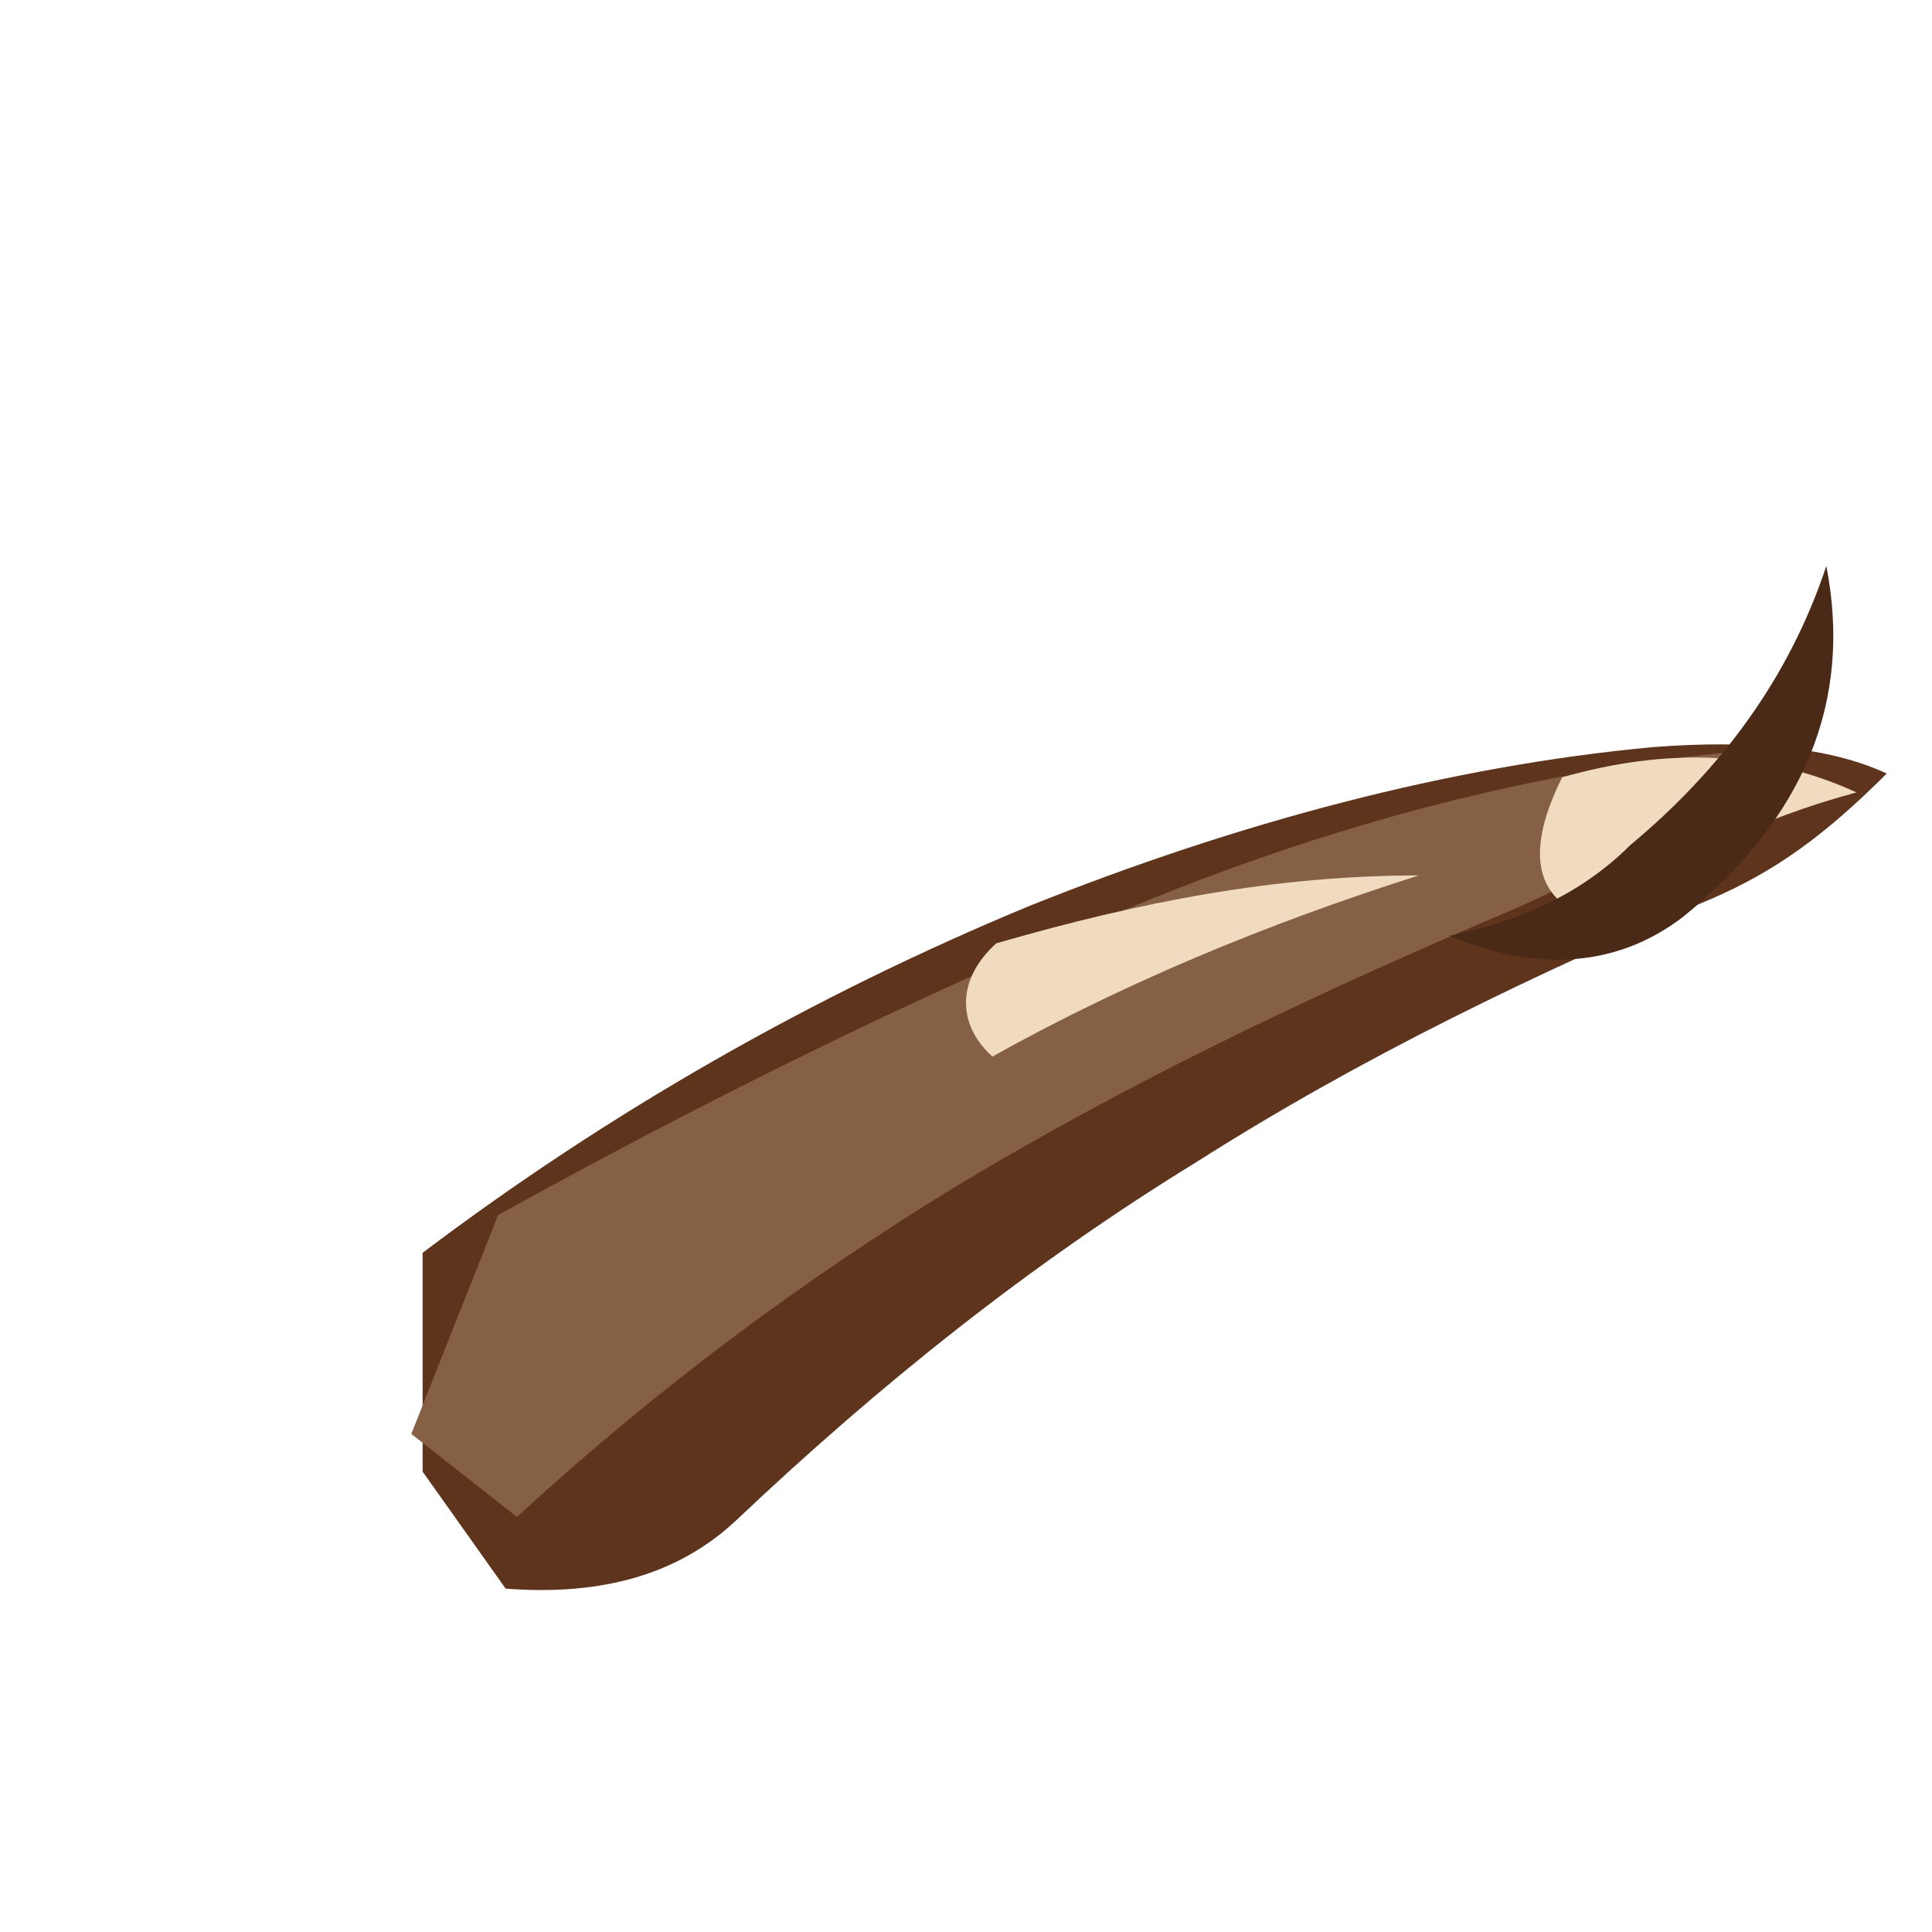
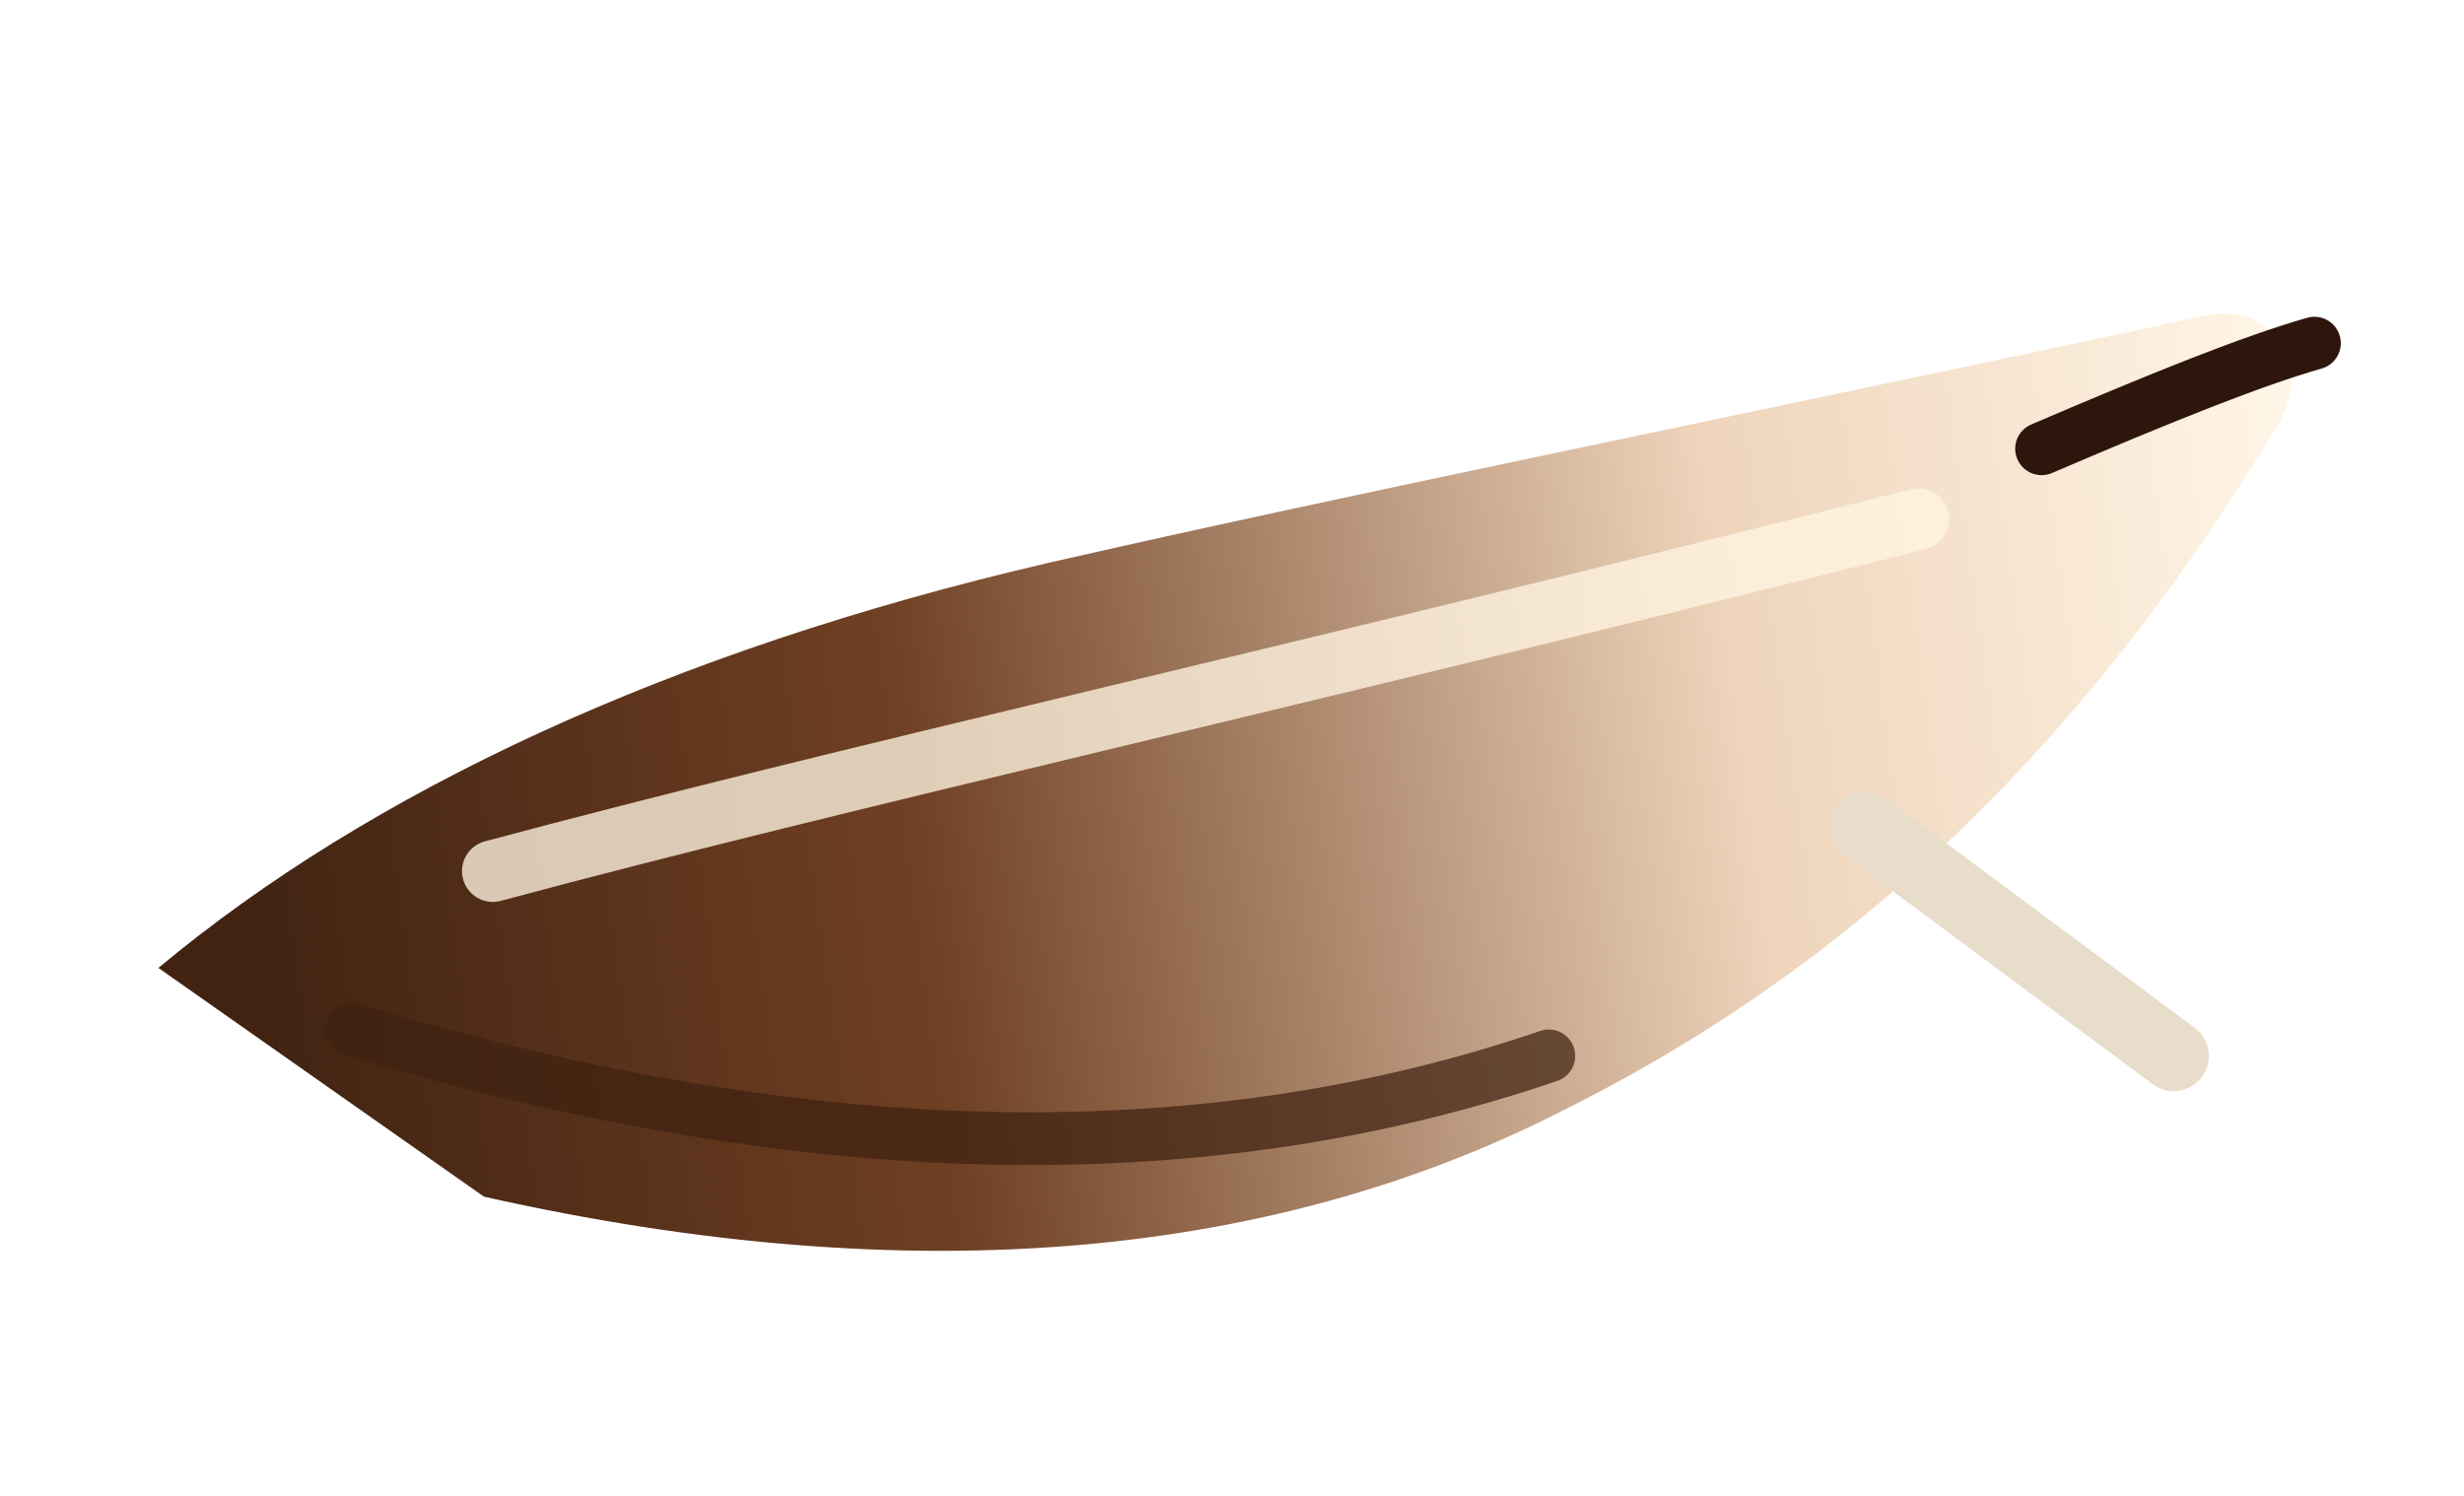
- <svg xmlns="http://www.w3.org/2000/svg" viewBox="0 0 512 512">
-   <path d="M112 332c49-37 103-68 161-92 55-22 111-37 165-42 26-2 47 0 62 7-17 17-30 26-46 33-47 20-93 42-137 70-44 27-84 59-122 95-15 14-35 20-61 18l-22-31z" fill="#5e341d" />
-   <path d="M132 322c56-31 111-58 164-80 57-24 112-38 166-43-19 21-39 33-68 45-49 21-95 43-140 70-41 25-80 54-117 88l-28-22z" fill="#866045" />
-   <path d="M264 250c38-11 74-18 112-18-41 13-79 29-113 48-9-8-10-20 1-30z" fill="#f0dbc1" />
-   <path d="M414 206c28-8 54-7 78 4-26 7-49 18-68 34-16-4-21-16-10-38z" fill="#f0dbc1" />
-   <path d="M432 224c24-20 42-44 52-74 7 36-6 67-38 93-17 13-38 15-62 5 20-4 36-12 48-24z" fill="#4a2916" />
+ <svg xmlns="http://www.w3.org/2000/svg" width="280" height="170" viewBox="0 0 280 170" fill="none">
+   <defs>
+     <linearGradient id="jawTopShell" x1="26" y1="84" x2="260" y2="52" gradientUnits="userSpaceOnUse">
+       <stop stop-color="#422312" />
+       <stop offset="0.32" stop-color="#6F4023" />
+       <stop offset="0.72" stop-color="#EED4BB" />
+       <stop offset="1" stop-color="#FFF5E6" />
+     </linearGradient>
+   </defs>
+   <path d="M18 110C42 90 76 74 119 64C154 56 194 48 250 36C258 34 263 41 259 48C238 83 212 109 178 126C145 143 104 147 55 136L18 110Z" fill="url(#jawTopShell)" />
+   <path d="M56 99C97 88 143 78 218 59" stroke="#FFF5E2" stroke-width="7" stroke-linecap="round" stroke-opacity="0.78" />
+   <path d="M40 117C93 133 138 133 176 120" stroke="#3F2010" stroke-width="6" stroke-linecap="round" stroke-opacity="0.72" />
+   <path d="M232 51C246 45 256 41 263 39" stroke="#2E160C" stroke-width="6" stroke-linecap="round" />
+   <path d="M212 94L247 120" stroke="#E8DDCA" stroke-width="8" stroke-linecap="round" />
</svg>
